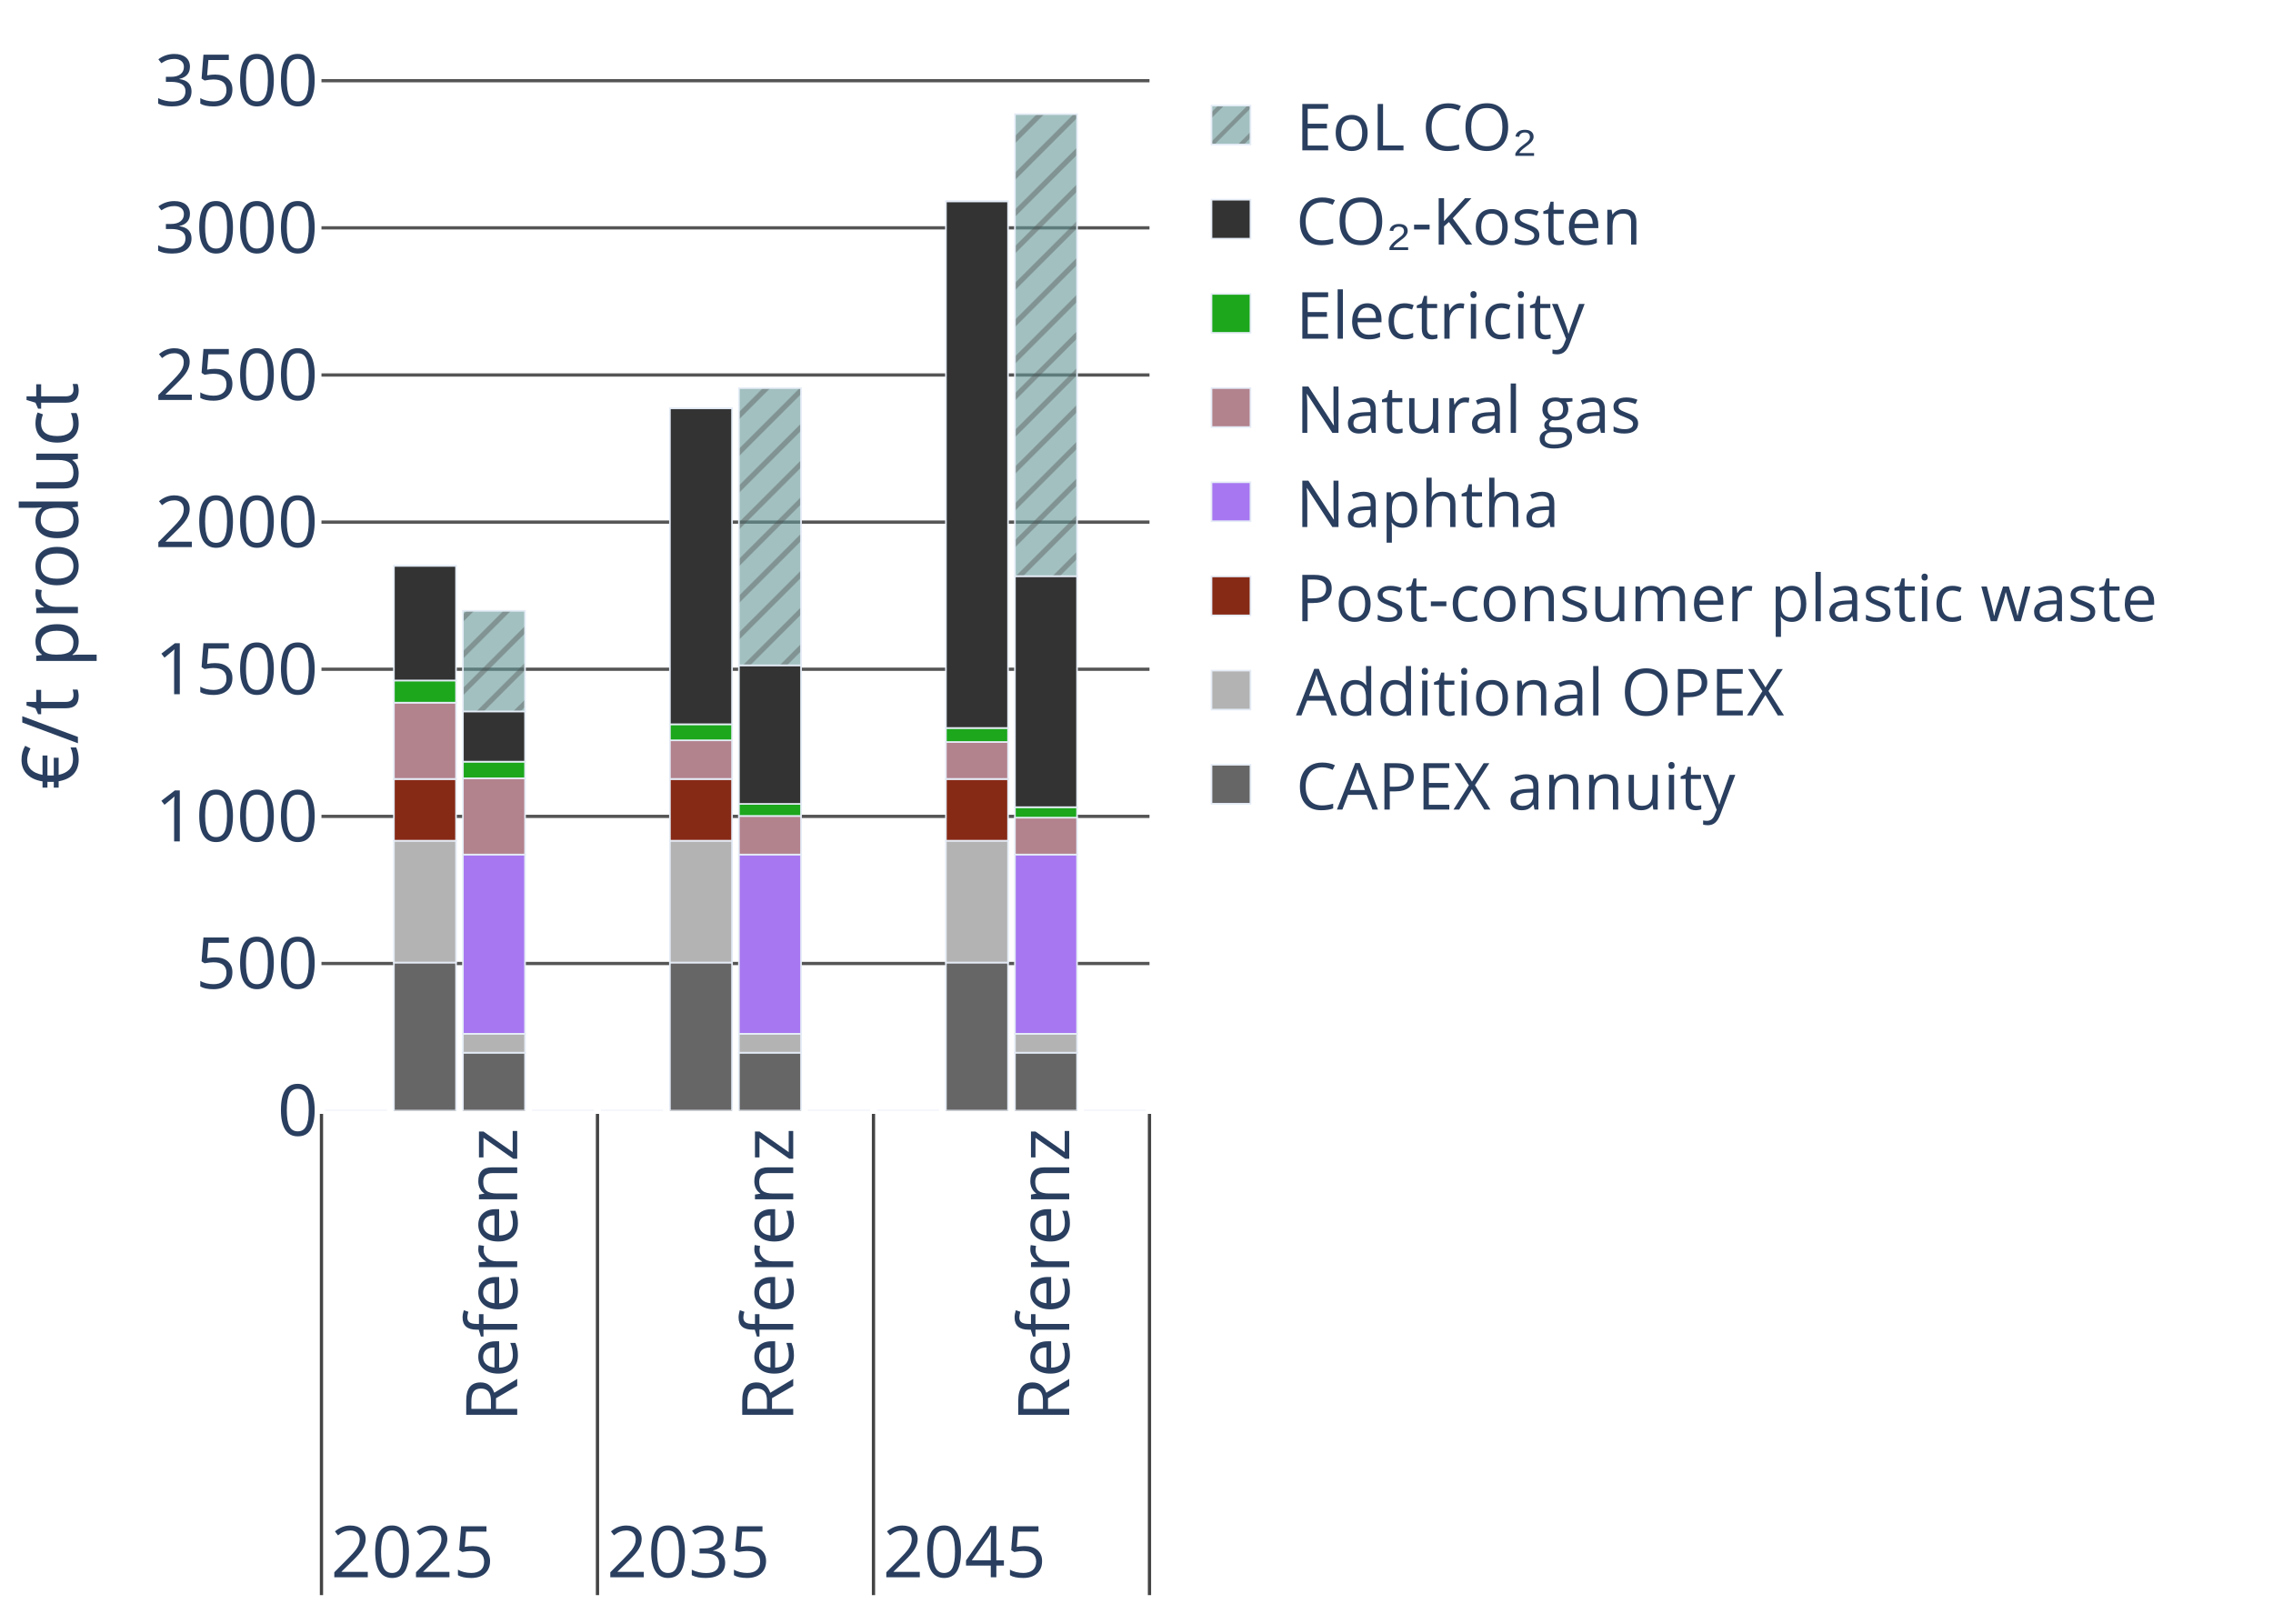
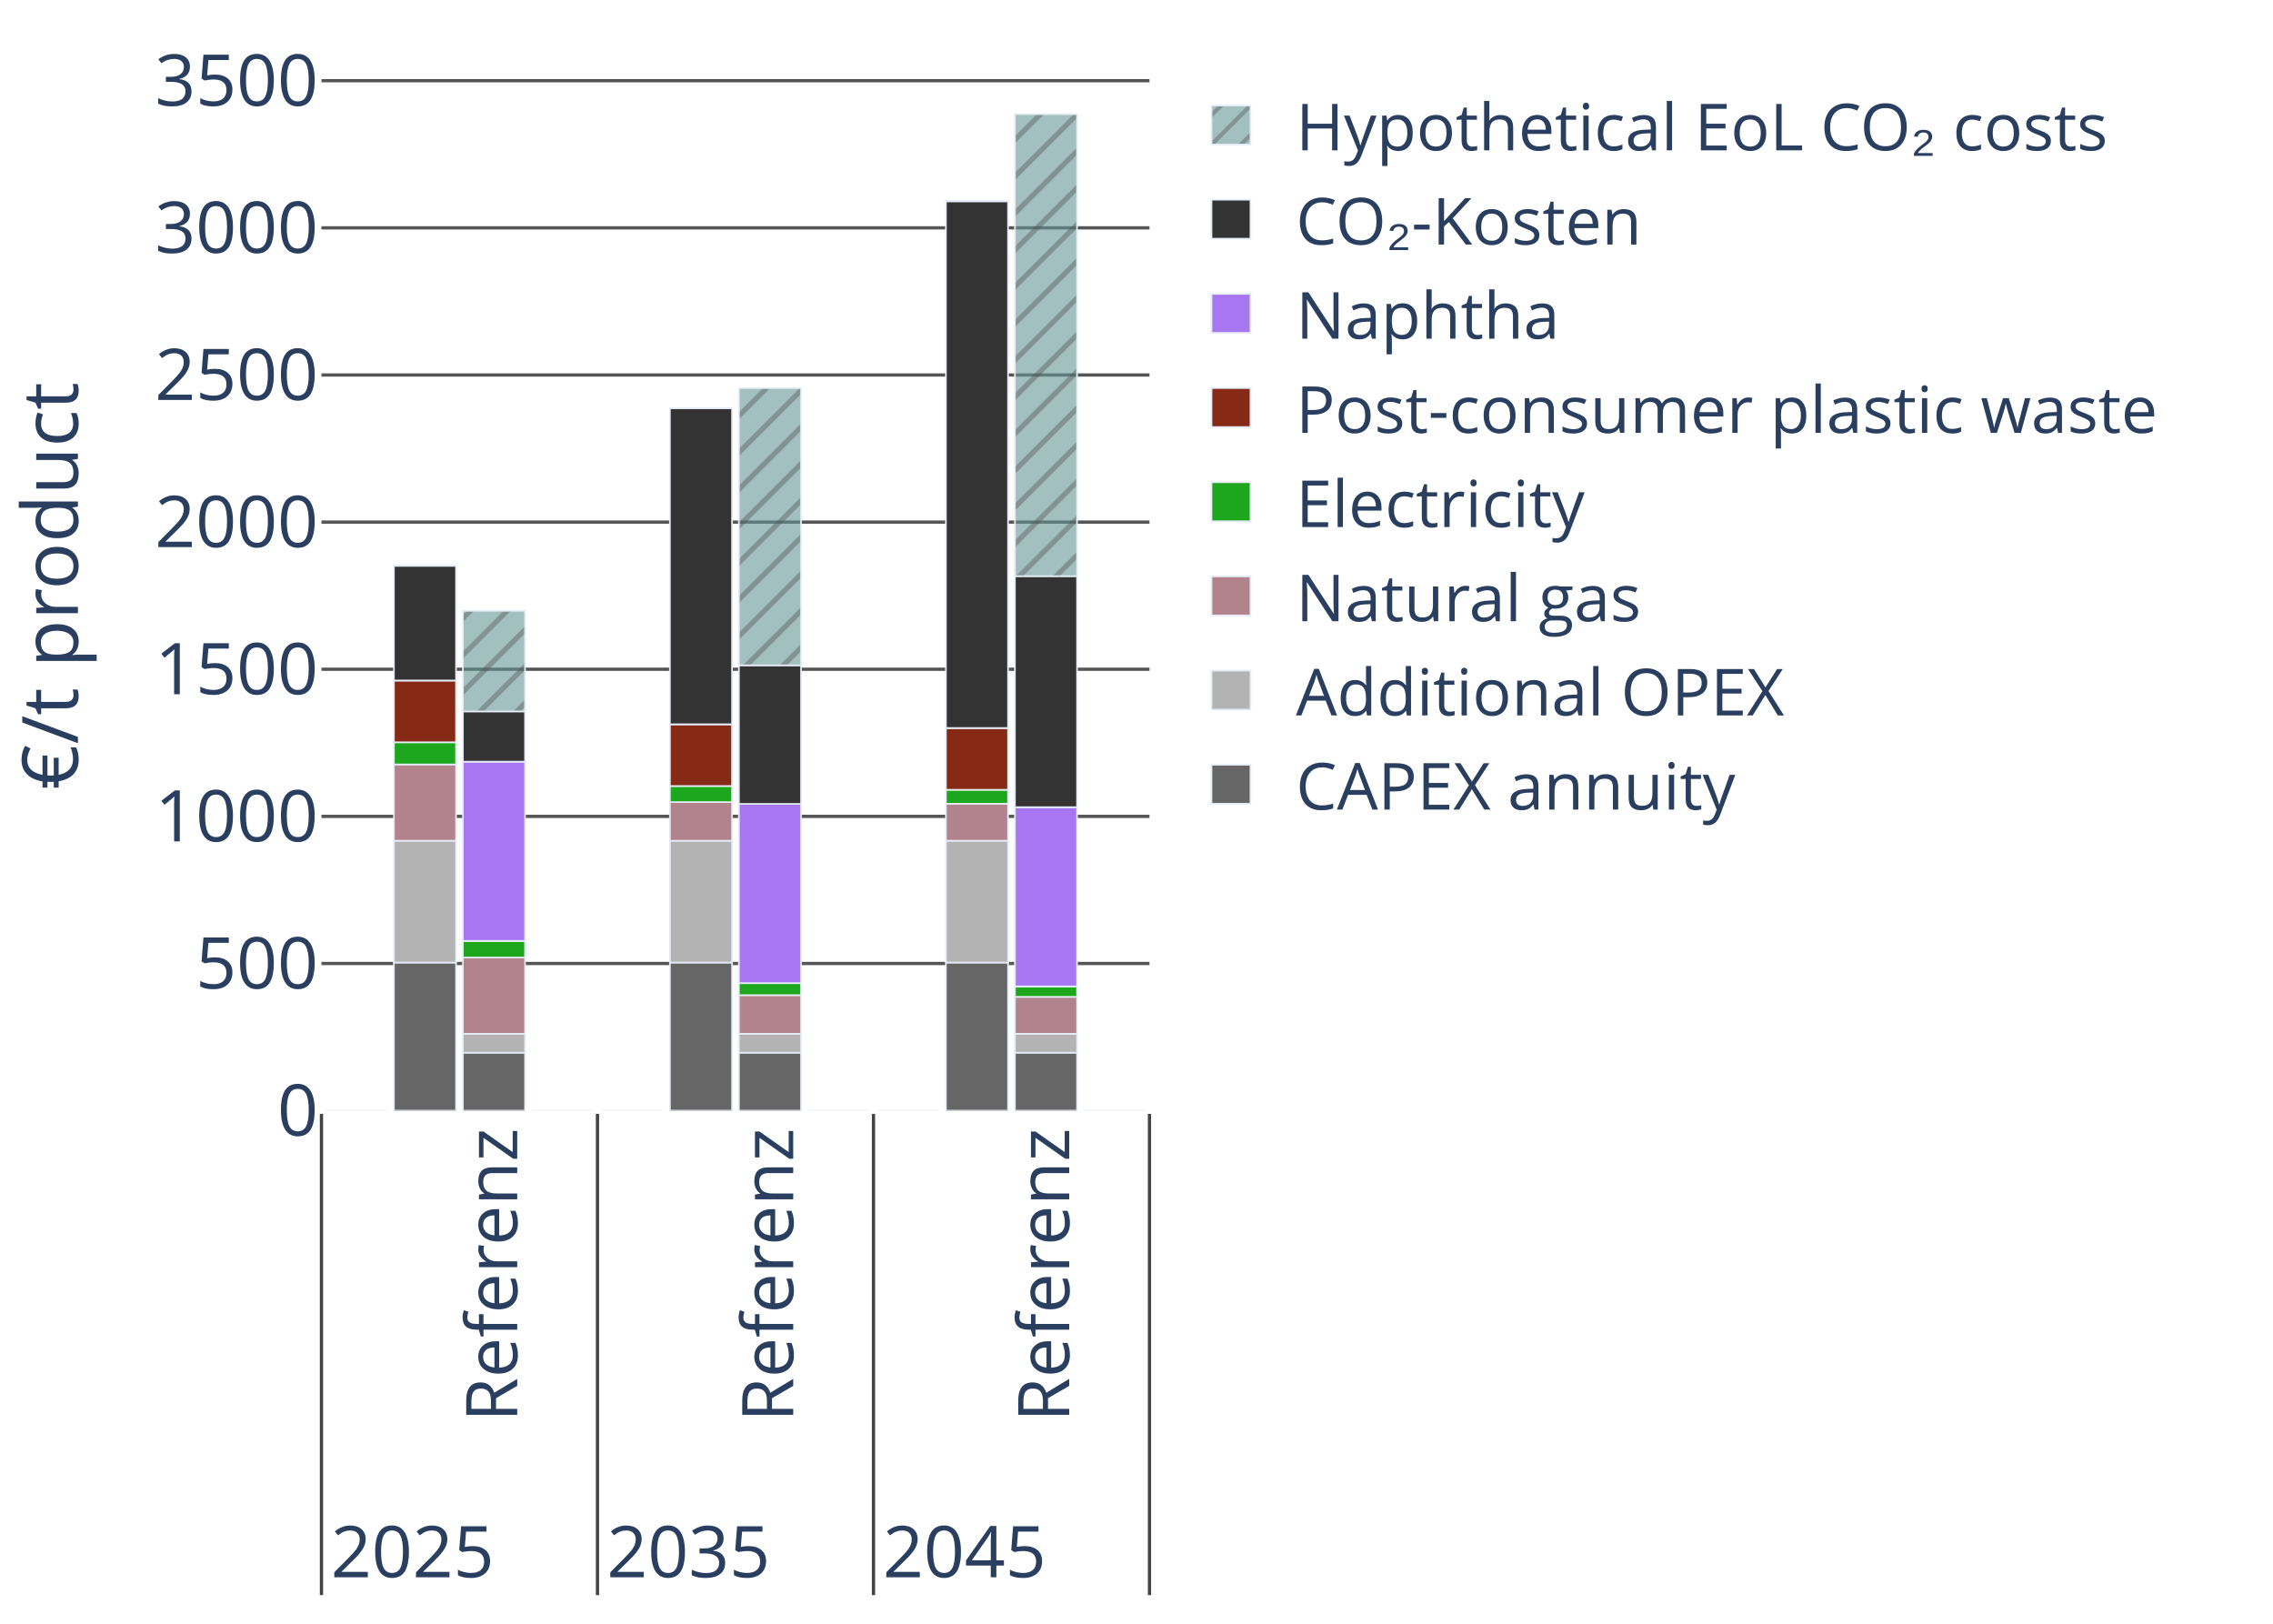
<svg xmlns="http://www.w3.org/2000/svg" class="main-svg" width="700" height="500" style="" viewBox="0 0 700 500">
  <rect x="0" y="0" width="700" height="500" style="fill: rgb(255, 255, 255); fill-opacity: 1;" />
-   <defs id="defs-3d46bc">
+   <defs id="defs-99a258">
    <g class="clips">
-       <clipPath id="clip3d46bcxyplot" class="plotclip">
+       <clipPath id="clip99a258xyplot" class="plotclip">
        <rect width="255" height="323" />
      </clipPath>
-       <clipPath class="axesclip" id="clip3d46bcx">
+       <clipPath class="axesclip" id="clip99a258x">
        <rect x="99" y="0" width="255" height="500" />
      </clipPath>
-       <clipPath class="axesclip" id="clip3d46bcy">
+       <clipPath class="axesclip" id="clip99a258y">
        <rect x="0" y="19" width="700" height="323" />
      </clipPath>
-       <clipPath class="axesclip" id="clip3d46bcxy">
+       <clipPath class="axesclip" id="clip99a258xy">
        <rect x="99" y="19" width="255" height="323" />
      </clipPath>
    </g>
    <g class="gradients" />
    <g class="patterns">
-       <pattern id="p3d46bc-legend-98a883" width="11.314px" height="11.314px" patternUnits="userSpaceOnUse" patternTransform="scale(0.8)">
+       <pattern id="p99a258-legend-5eda74" width="11.314px" height="11.314px" patternUnits="userSpaceOnUse" patternTransform="scale(0.8)">
        <rect width="11.314px" height="11.314px" fill="rgb(100, 150, 150)" fill-opacity="0.6" />
        <path d="M-2.828,2.828l5.657,-5.657M0,11.314L11.314,0M8.485,14.142l5.657,-5.657" opacity="0.4" stroke="rgb(80, 80, 80)" stroke-width="1.6px" />
      </pattern>
-       <pattern id="p3d46bc-98a883" width="11.314px" height="11.314px" patternUnits="userSpaceOnUse" patternTransform="">
+       <pattern id="p99a258-5eda74" width="11.314px" height="11.314px" patternUnits="userSpaceOnUse" patternTransform="">
        <rect width="11.314px" height="11.314px" fill="rgb(100, 150, 150)" fill-opacity="0.6" />
        <path d="M-2.828,2.828l5.657,-5.657M0,11.314L11.314,0M8.485,14.142l5.657,-5.657" opacity="0.4" stroke="rgb(80, 80, 80)" stroke-width="1.6px" />
      </pattern>
-       <pattern id="p3d46bc-a311e8" width="11.314px" height="11.314px" patternUnits="userSpaceOnUse" patternTransform="">
+       <pattern id="p99a258-e85434" width="11.314px" height="11.314px" patternUnits="userSpaceOnUse" patternTransform="">
        <rect width="11.314px" height="11.314px" fill="rgb(100, 150, 150)" fill-opacity="0.6" />
        <path d="M-2.828,2.828l5.657,-5.657M0,11.314L11.314,0M8.485,14.142l5.657,-5.657" opacity="0.4" stroke="rgb(80, 80, 80)" stroke-width="1.6px" />
      </pattern>
    </g>
  </defs>
  <g class="bglayer" />
  <g class="layer-below">
    <g class="imagelayer" />
    <g class="shapelayer" />
  </g>
  <g class="cartesianlayer">
    <g class="subplot xy">
      <g class="layer-subplot">
        <g class="shapelayer" />
        <g class="imagelayer" />
      </g>
      <g class="minor-gridlayer">
        <g class="x" />
        <g class="y" />
      </g>
      <g class="gridlayer">
        <g class="x" />
        <g class="y">
          <path class="ygrid crisp" transform="translate(0,296.69)" d="M99,0h255" style="stroke: rgb(85, 85, 85); stroke-opacity: 1; stroke-width: 1px;" />
          <path class="ygrid crisp" transform="translate(0,251.39)" d="M99,0h255" style="stroke: rgb(85, 85, 85); stroke-opacity: 1; stroke-width: 1px;" />
          <path class="ygrid crisp" transform="translate(0,206.08)" d="M99,0h255" style="stroke: rgb(85, 85, 85); stroke-opacity: 1; stroke-width: 1px;" />
          <path class="ygrid crisp" transform="translate(0,160.77)" d="M99,0h255" style="stroke: rgb(85, 85, 85); stroke-opacity: 1; stroke-width: 1px;" />
          <path class="ygrid crisp" transform="translate(0,115.47)" d="M99,0h255" style="stroke: rgb(85, 85, 85); stroke-opacity: 1; stroke-width: 1px;" />
          <path class="ygrid crisp" transform="translate(0,70.16)" d="M99,0h255" style="stroke: rgb(85, 85, 85); stroke-opacity: 1; stroke-width: 1px;" />
          <path class="ygrid crisp" transform="translate(0,24.85)" d="M99,0h255" style="stroke: rgb(85, 85, 85); stroke-opacity: 1; stroke-width: 1px;" />
        </g>
      </g>
      <g class="zerolinelayer">
        <path class="yzl zl crisp" transform="translate(0,342)" d="M99,0h255" style="stroke: rgb(255, 255, 255); stroke-opacity: 1; stroke-width: 2px;" />
      </g>
      <g class="layer-between">
        <g class="shapelayer" />
        <g class="imagelayer" />
      </g>
      <path class="xlines-below" />
      <path class="ylines-below" />
      <g class="overlines-below" />
      <g class="xaxislayer-below" />
      <g class="yaxislayer-below" />
      <g class="overaxes-below" />
      <g class="overplot">
-         <g class="xy" transform="translate(99,19)" clip-path="url(#clip3d46bcxyplot)">
+         <g class="xy" transform="translate(99,19)" clip-path="url(#clip99a258xyplot)">
          <g class="barlayer mlayer">
            <g class="trace bars" style="opacity: 1;">
              <g class="points">
                <g class="point">
                  <path d="M1.06,323V323H20.19V323Z" style="vector-effect: none; opacity: 1; stroke-width: 0.5px; fill: rgb(99, 110, 250); fill-opacity: 1; stroke: rgb(229, 236, 246); stroke-opacity: 1;" />
                </g>
                <g class="point">
                  <path d="M86.06,323V323H105.19V323Z" style="vector-effect: none; opacity: 1; stroke-width: 0.5px; fill: rgb(99, 110, 250); fill-opacity: 1; stroke: rgb(229, 236, 246); stroke-opacity: 1;" />
                </g>
                <g class="point">
                  <path d="M171.06,323V323H190.19V323Z" style="vector-effect: none; opacity: 1; stroke-width: 0.5px; fill: rgb(99, 110, 250); fill-opacity: 1; stroke: rgb(229, 236, 246); stroke-opacity: 1;" />
                </g>
              </g>
            </g>
            <g class="trace bars" style="opacity: 1;">
              <g class="points">
                <g class="point">
                  <path d="M22.31,323V277.4H41.44V323Z" style="vector-effect: none; opacity: 1; stroke-width: 0.5px; fill: rgb(102, 102, 102); fill-opacity: 1; stroke: rgb(229, 236, 246); stroke-opacity: 1;" />
                </g>
                <g class="point">
                  <path d="M107.31,323V277.4H126.44V323Z" style="vector-effect: none; opacity: 1; stroke-width: 0.5px; fill: rgb(102, 102, 102); fill-opacity: 1; stroke: rgb(229, 236, 246); stroke-opacity: 1;" />
                </g>
                <g class="point">
                  <path d="M192.31,323V277.4H211.44V323Z" style="vector-effect: none; opacity: 1; stroke-width: 0.5px; fill: rgb(102, 102, 102); fill-opacity: 1; stroke: rgb(229, 236, 246); stroke-opacity: 1;" />
                </g>
              </g>
            </g>
            <g class="trace bars" style="opacity: 1;">
              <g class="points">
                <g class="point">
                  <path d="M22.31,277.4V239.88H41.44V277.4Z" style="vector-effect: none; opacity: 1; stroke-width: 0.5px; fill: rgb(179, 179, 179); fill-opacity: 1; stroke: rgb(229, 236, 246); stroke-opacity: 1;" />
                </g>
                <g class="point">
                  <path d="M107.31,277.4V239.88H126.44V277.4Z" style="vector-effect: none; opacity: 1; stroke-width: 0.5px; fill: rgb(179, 179, 179); fill-opacity: 1; stroke: rgb(229, 236, 246); stroke-opacity: 1;" />
                </g>
                <g class="point">
                  <path d="M192.31,277.4V239.88H211.44V277.4Z" style="vector-effect: none; opacity: 1; stroke-width: 0.5px; fill: rgb(179, 179, 179); fill-opacity: 1; stroke: rgb(229, 236, 246); stroke-opacity: 1;" />
                </g>
              </g>
            </g>
            <g class="trace bars" style="opacity: 1;">
              <g class="points">
                <g class="point">
-                   <path d="M22.31,239.88V220.85H41.44V239.88Z" style="vector-effect: none; opacity: 1; stroke-width: 0.5px; fill: rgb(134, 42, 22); fill-opacity: 1; stroke: rgb(229, 236, 246); stroke-opacity: 1;" />
-                 </g>
-                 <g class="point">
-                   <path d="M107.31,239.88V220.85H126.44V239.88Z" style="vector-effect: none; opacity: 1; stroke-width: 0.5px; fill: rgb(134, 42, 22); fill-opacity: 1; stroke: rgb(229, 236, 246); stroke-opacity: 1;" />
-                 </g>
-                 <g class="point">
-                   <path d="M192.31,239.88V220.85H211.44V239.88Z" style="vector-effect: none; opacity: 1; stroke-width: 0.5px; fill: rgb(134, 42, 22); fill-opacity: 1; stroke: rgb(229, 236, 246); stroke-opacity: 1;" />
-                 </g>
-               </g>
-             </g>
-             <g class="trace bars" style="opacity: 1;">
-               <g class="points">
-                 <g class="point">
-                   <path d="M22.31,220.85V220.85H41.44V220.85Z" style="vector-effect: none; opacity: 1; stroke-width: 0.5px; fill: rgb(167, 119, 241); fill-opacity: 1; stroke: rgb(229, 236, 246); stroke-opacity: 1;" />
-                 </g>
-                 <g class="point">
-                   <path d="M107.31,220.85V220.85H126.44V220.85Z" style="vector-effect: none; opacity: 1; stroke-width: 0.5px; fill: rgb(167, 119, 241); fill-opacity: 1; stroke: rgb(229, 236, 246); stroke-opacity: 1;" />
-                 </g>
-                 <g class="point">
-                   <path d="M192.31,220.85V220.85H211.44V220.85Z" style="vector-effect: none; opacity: 1; stroke-width: 0.5px; fill: rgb(167, 119, 241); fill-opacity: 1; stroke: rgb(229, 236, 246); stroke-opacity: 1;" />
-                 </g>
-               </g>
-             </g>
-             <g class="trace bars" style="opacity: 1;">
-               <g class="points">
-                 <g class="point">
-                   <path d="M22.31,220.85V197.37H41.44V220.85Z" style="vector-effect: none; opacity: 1; stroke-width: 0.5px; fill: rgb(178, 130, 141); fill-opacity: 1; stroke: rgb(229, 236, 246); stroke-opacity: 1;" />
-                 </g>
-                 <g class="point">
-                   <path d="M107.31,220.85V208.96H126.44V220.85Z" style="vector-effect: none; opacity: 1; stroke-width: 0.5px; fill: rgb(178, 130, 141); fill-opacity: 1; stroke: rgb(229, 236, 246); stroke-opacity: 1;" />
-                 </g>
-                 <g class="point">
-                   <path d="M192.31,220.85V209.48H211.44V220.85Z" style="vector-effect: none; opacity: 1; stroke-width: 0.5px; fill: rgb(178, 130, 141); fill-opacity: 1; stroke: rgb(229, 236, 246); stroke-opacity: 1;" />
-                 </g>
-               </g>
-             </g>
-             <g class="trace bars" style="opacity: 1;">
-               <g class="points">
-                 <g class="point">
-                   <path d="M22.31,197.37V190.54H41.44V197.37Z" style="vector-effect: none; opacity: 1; stroke-width: 0.5px; fill: rgb(28, 167, 28); fill-opacity: 1; stroke: rgb(229, 236, 246); stroke-opacity: 1;" />
-                 </g>
-                 <g class="point">
-                   <path d="M107.31,208.96V204.02H126.44V208.96Z" style="vector-effect: none; opacity: 1; stroke-width: 0.5px; fill: rgb(28, 167, 28); fill-opacity: 1; stroke: rgb(229, 236, 246); stroke-opacity: 1;" />
-                 </g>
-                 <g class="point">
-                   <path d="M192.31,209.48V205.17H211.44V209.48Z" style="vector-effect: none; opacity: 1; stroke-width: 0.5px; fill: rgb(28, 167, 28); fill-opacity: 1; stroke: rgb(229, 236, 246); stroke-opacity: 1;" />
+                   <path d="M22.31,239.88V216.39H41.44V239.88Z" style="vector-effect: none; opacity: 1; stroke-width: 0.5px; fill: rgb(178, 130, 141); fill-opacity: 1; stroke: rgb(229, 236, 246); stroke-opacity: 1;" />
+                 </g>
+                 <g class="point">
+                   <path d="M107.31,239.88V227.99H126.44V239.88Z" style="vector-effect: none; opacity: 1; stroke-width: 0.5px; fill: rgb(178, 130, 141); fill-opacity: 1; stroke: rgb(229, 236, 246); stroke-opacity: 1;" />
+                 </g>
+                 <g class="point">
+                   <path d="M192.31,239.88V228.5H211.44V239.88Z" style="vector-effect: none; opacity: 1; stroke-width: 0.5px; fill: rgb(178, 130, 141); fill-opacity: 1; stroke: rgb(229, 236, 246); stroke-opacity: 1;" />
+                 </g>
+               </g>
+             </g>
+             <g class="trace bars" style="opacity: 1;">
+               <g class="points">
+                 <g class="point">
+                   <path d="M22.31,216.39V209.57H41.44V216.39Z" style="vector-effect: none; opacity: 1; stroke-width: 0.5px; fill: rgb(28, 167, 28); fill-opacity: 1; stroke: rgb(229, 236, 246); stroke-opacity: 1;" />
+                 </g>
+                 <g class="point">
+                   <path d="M107.31,227.99V223.04H126.44V227.99Z" style="vector-effect: none; opacity: 1; stroke-width: 0.5px; fill: rgb(28, 167, 28); fill-opacity: 1; stroke: rgb(229, 236, 246); stroke-opacity: 1;" />
+                 </g>
+                 <g class="point">
+                   <path d="M192.31,228.5V224.2H211.44V228.5Z" style="vector-effect: none; opacity: 1; stroke-width: 0.5px; fill: rgb(28, 167, 28); fill-opacity: 1; stroke: rgb(229, 236, 246); stroke-opacity: 1;" />
+                 </g>
+               </g>
+             </g>
+             <g class="trace bars" style="opacity: 1;">
+               <g class="points">
+                 <g class="point">
+                   <path d="M22.31,209.57V190.54H41.44V209.57Z" style="vector-effect: none; opacity: 1; stroke-width: 0.5px; fill: rgb(134, 42, 22); fill-opacity: 1; stroke: rgb(229, 236, 246); stroke-opacity: 1;" />
+                 </g>
+                 <g class="point">
+                   <path d="M107.31,223.04V204.02H126.44V223.04Z" style="vector-effect: none; opacity: 1; stroke-width: 0.5px; fill: rgb(134, 42, 22); fill-opacity: 1; stroke: rgb(229, 236, 246); stroke-opacity: 1;" />
+                 </g>
+                 <g class="point">
+                   <path d="M192.31,224.2V205.17H211.44V224.2Z" style="vector-effect: none; opacity: 1; stroke-width: 0.5px; fill: rgb(134, 42, 22); fill-opacity: 1; stroke: rgb(229, 236, 246); stroke-opacity: 1;" />
+                 </g>
+               </g>
+             </g>
+             <g class="trace bars" style="opacity: 1;">
+               <g class="points">
+                 <g class="point">
+                   <path d="M22.31,190.54V190.54H41.44V190.54Z" style="vector-effect: none; opacity: 1; stroke-width: 0.5px; fill: rgb(167, 119, 241); fill-opacity: 1; stroke: rgb(229, 236, 246); stroke-opacity: 1;" />
+                 </g>
+                 <g class="point">
+                   <path d="M107.31,204.02V204.02H126.44V204.02Z" style="vector-effect: none; opacity: 1; stroke-width: 0.5px; fill: rgb(167, 119, 241); fill-opacity: 1; stroke: rgb(229, 236, 246); stroke-opacity: 1;" />
+                 </g>
+                 <g class="point">
+                   <path d="M192.31,205.17V205.17H211.44V205.17Z" style="vector-effect: none; opacity: 1; stroke-width: 0.5px; fill: rgb(167, 119, 241); fill-opacity: 1; stroke: rgb(229, 236, 246); stroke-opacity: 1;" />
                </g>
              </g>
            </g>
            <g class="trace bars" style="opacity: 1;">
              <g class="points">
                <g class="point">
                  <path d="M22.31,190.54V155.23H41.44V190.54Z" style="vector-effect: none; opacity: 1; stroke-width: 0.5px; fill: rgb(51, 51, 51); fill-opacity: 1; stroke: rgb(229, 236, 246); stroke-opacity: 1;" />
                </g>
                <g class="point">
                  <path d="M107.31,204.02V106.7H126.44V204.02Z" style="vector-effect: none; opacity: 1; stroke-width: 0.5px; fill: rgb(51, 51, 51); fill-opacity: 1; stroke: rgb(229, 236, 246); stroke-opacity: 1;" />
                </g>
                <g class="point">
                  <path d="M192.31,205.17V42.98H211.44V205.17Z" style="vector-effect: none; opacity: 1; stroke-width: 0.5px; fill: rgb(51, 51, 51); fill-opacity: 1; stroke: rgb(229, 236, 246); stroke-opacity: 1;" />
                </g>
              </g>
            </g>
            <g class="trace bars" style="opacity: 1;">
              <g class="points">
                <g class="point">
-                   <path d="M22.31,155.23V155.23H41.44V155.23Z" class="pattern_filled" style="vector-effect: none; opacity: 1; stroke-width: 0.5px; fill: url('#p3d46bc-98a883'); stroke: rgb(229, 236, 246); stroke-opacity: 1;" />
-                 </g>
-                 <g class="point">
-                   <path d="M107.31,106.7V106.7H126.44V106.7Z" class="pattern_filled" style="vector-effect: none; opacity: 1; stroke-width: 0.5px; fill: url('#p3d46bc-98a883'); stroke: rgb(229, 236, 246); stroke-opacity: 1;" />
-                 </g>
-                 <g class="point">
-                   <path d="M192.31,42.98V42.98H211.44V42.98Z" class="pattern_filled" style="vector-effect: none; opacity: 1; stroke-width: 0.5px; fill: url('#p3d46bc-98a883'); stroke: rgb(229, 236, 246); stroke-opacity: 1;" />
+                   <path d="M22.31,155.23V155.23H41.44V155.23Z" class="pattern_filled" style="vector-effect: none; opacity: 1; stroke-width: 0.5px; fill: url('#p99a258-5eda74'); stroke: rgb(229, 236, 246); stroke-opacity: 1;" />
+                 </g>
+                 <g class="point">
+                   <path d="M107.31,106.7V106.7H126.44V106.7Z" class="pattern_filled" style="vector-effect: none; opacity: 1; stroke-width: 0.5px; fill: url('#p99a258-5eda74'); stroke: rgb(229, 236, 246); stroke-opacity: 1;" />
+                 </g>
+                 <g class="point">
+                   <path d="M192.31,42.98V42.98H211.44V42.98Z" class="pattern_filled" style="vector-effect: none; opacity: 1; stroke-width: 0.5px; fill: url('#p99a258-5eda74'); stroke: rgb(229, 236, 246); stroke-opacity: 1;" />
                </g>
              </g>
            </g>
            <g class="trace bars" style="opacity: 1;">
              <g class="points">
                <g class="point">
                  <path d="M43.56,323V305.15H62.69V323Z" style="vector-effect: none; opacity: 1; stroke-width: 0.5px; fill: rgb(102, 102, 102); fill-opacity: 1; stroke: rgb(229, 236, 246); stroke-opacity: 1;" />
                </g>
                <g class="point">
                  <path d="M128.56,323V305.15H147.69V323Z" style="vector-effect: none; opacity: 1; stroke-width: 0.5px; fill: rgb(102, 102, 102); fill-opacity: 1; stroke: rgb(229, 236, 246); stroke-opacity: 1;" />
                </g>
                <g class="point">
                  <path d="M213.56,323V305.15H232.69V323Z" style="vector-effect: none; opacity: 1; stroke-width: 0.5px; fill: rgb(102, 102, 102); fill-opacity: 1; stroke: rgb(229, 236, 246); stroke-opacity: 1;" />
                </g>
              </g>
            </g>
            <g class="trace bars" style="opacity: 1;">
              <g class="points">
                <g class="point">
                  <path d="M43.56,305.15V299.33H62.69V305.15Z" style="vector-effect: none; opacity: 1; stroke-width: 0.5px; fill: rgb(179, 179, 179); fill-opacity: 1; stroke: rgb(229, 236, 246); stroke-opacity: 1;" />
                </g>
                <g class="point">
                  <path d="M128.56,305.15V299.33H147.69V305.15Z" style="vector-effect: none; opacity: 1; stroke-width: 0.5px; fill: rgb(179, 179, 179); fill-opacity: 1; stroke: rgb(229, 236, 246); stroke-opacity: 1;" />
                </g>
                <g class="point">
                  <path d="M213.56,305.15V299.33H232.69V305.15Z" style="vector-effect: none; opacity: 1; stroke-width: 0.5px; fill: rgb(179, 179, 179); fill-opacity: 1; stroke: rgb(229, 236, 246); stroke-opacity: 1;" />
                </g>
              </g>
            </g>
            <g class="trace bars" style="opacity: 1;">
              <g class="points">
                <g class="point">
-                   <path d="M43.56,299.33V299.33H62.69V299.33Z" style="vector-effect: none; opacity: 1; stroke-width: 0.5px; fill: rgb(134, 42, 22); fill-opacity: 1; stroke: rgb(229, 236, 246); stroke-opacity: 1;" />
-                 </g>
-                 <g class="point">
-                   <path d="M128.56,299.33V299.33H147.69V299.33Z" style="vector-effect: none; opacity: 1; stroke-width: 0.5px; fill: rgb(134, 42, 22); fill-opacity: 1; stroke: rgb(229, 236, 246); stroke-opacity: 1;" />
-                 </g>
-                 <g class="point">
-                   <path d="M213.56,299.33V299.33H232.69V299.33Z" style="vector-effect: none; opacity: 1; stroke-width: 0.5px; fill: rgb(134, 42, 22); fill-opacity: 1; stroke: rgb(229, 236, 246); stroke-opacity: 1;" />
-                 </g>
-               </g>
-             </g>
-             <g class="trace bars" style="opacity: 1;">
-               <g class="points">
-                 <g class="point">
-                   <path d="M43.56,299.33V244.14H62.69V299.33Z" style="vector-effect: none; opacity: 1; stroke-width: 0.5px; fill: rgb(167, 119, 241); fill-opacity: 1; stroke: rgb(229, 236, 246); stroke-opacity: 1;" />
-                 </g>
-                 <g class="point">
-                   <path d="M128.56,299.33V244.14H147.69V299.33Z" style="vector-effect: none; opacity: 1; stroke-width: 0.5px; fill: rgb(167, 119, 241); fill-opacity: 1; stroke: rgb(229, 236, 246); stroke-opacity: 1;" />
-                 </g>
-                 <g class="point">
-                   <path d="M213.56,299.33V244.14H232.69V299.33Z" style="vector-effect: none; opacity: 1; stroke-width: 0.5px; fill: rgb(167, 119, 241); fill-opacity: 1; stroke: rgb(229, 236, 246); stroke-opacity: 1;" />
-                 </g>
-               </g>
-             </g>
-             <g class="trace bars" style="opacity: 1;">
-               <g class="points">
-                 <g class="point">
-                   <path d="M43.56,244.14V220.66H62.69V244.14Z" style="vector-effect: none; opacity: 1; stroke-width: 0.5px; fill: rgb(178, 130, 141); fill-opacity: 1; stroke: rgb(229, 236, 246); stroke-opacity: 1;" />
-                 </g>
-                 <g class="point">
-                   <path d="M128.56,244.14V232.25H147.69V244.14Z" style="vector-effect: none; opacity: 1; stroke-width: 0.5px; fill: rgb(178, 130, 141); fill-opacity: 1; stroke: rgb(229, 236, 246); stroke-opacity: 1;" />
-                 </g>
-                 <g class="point">
-                   <path d="M213.56,244.14V232.77H232.69V244.14Z" style="vector-effect: none; opacity: 1; stroke-width: 0.5px; fill: rgb(178, 130, 141); fill-opacity: 1; stroke: rgb(229, 236, 246); stroke-opacity: 1;" />
-                 </g>
-               </g>
-             </g>
-             <g class="trace bars" style="opacity: 1;">
-               <g class="points">
-                 <g class="point">
-                   <path d="M43.56,220.66V215.54H62.69V220.66Z" style="vector-effect: none; opacity: 1; stroke-width: 0.5px; fill: rgb(28, 167, 28); fill-opacity: 1; stroke: rgb(229, 236, 246); stroke-opacity: 1;" />
-                 </g>
-                 <g class="point">
-                   <path d="M128.56,232.25V228.55H147.69V232.25Z" style="vector-effect: none; opacity: 1; stroke-width: 0.5px; fill: rgb(28, 167, 28); fill-opacity: 1; stroke: rgb(229, 236, 246); stroke-opacity: 1;" />
-                 </g>
-                 <g class="point">
-                   <path d="M213.56,232.77V229.55H232.69V232.77Z" style="vector-effect: none; opacity: 1; stroke-width: 0.5px; fill: rgb(28, 167, 28); fill-opacity: 1; stroke: rgb(229, 236, 246); stroke-opacity: 1;" />
+                   <path d="M43.56,299.33V275.85H62.69V299.33Z" style="vector-effect: none; opacity: 1; stroke-width: 0.5px; fill: rgb(178, 130, 141); fill-opacity: 1; stroke: rgb(229, 236, 246); stroke-opacity: 1;" />
+                 </g>
+                 <g class="point">
+                   <path d="M128.56,299.33V287.44H147.69V299.33Z" style="vector-effect: none; opacity: 1; stroke-width: 0.5px; fill: rgb(178, 130, 141); fill-opacity: 1; stroke: rgb(229, 236, 246); stroke-opacity: 1;" />
+                 </g>
+                 <g class="point">
+                   <path d="M213.56,299.33V287.96H232.69V299.33Z" style="vector-effect: none; opacity: 1; stroke-width: 0.5px; fill: rgb(178, 130, 141); fill-opacity: 1; stroke: rgb(229, 236, 246); stroke-opacity: 1;" />
+                 </g>
+               </g>
+             </g>
+             <g class="trace bars" style="opacity: 1;">
+               <g class="points">
+                 <g class="point">
+                   <path d="M43.56,275.85V270.73H62.69V275.85Z" style="vector-effect: none; opacity: 1; stroke-width: 0.5px; fill: rgb(28, 167, 28); fill-opacity: 1; stroke: rgb(229, 236, 246); stroke-opacity: 1;" />
+                 </g>
+                 <g class="point">
+                   <path d="M128.56,287.44V283.73H147.69V287.44Z" style="vector-effect: none; opacity: 1; stroke-width: 0.5px; fill: rgb(28, 167, 28); fill-opacity: 1; stroke: rgb(229, 236, 246); stroke-opacity: 1;" />
+                 </g>
+                 <g class="point">
+                   <path d="M213.56,287.96V284.73H232.69V287.96Z" style="vector-effect: none; opacity: 1; stroke-width: 0.5px; fill: rgb(28, 167, 28); fill-opacity: 1; stroke: rgb(229, 236, 246); stroke-opacity: 1;" />
+                 </g>
+               </g>
+             </g>
+             <g class="trace bars" style="opacity: 1;">
+               <g class="points">
+                 <g class="point">
+                   <path d="M43.56,270.73V270.73H62.69V270.73Z" style="vector-effect: none; opacity: 1; stroke-width: 0.5px; fill: rgb(134, 42, 22); fill-opacity: 1; stroke: rgb(229, 236, 246); stroke-opacity: 1;" />
+                 </g>
+                 <g class="point">
+                   <path d="M128.56,283.73V283.73H147.69V283.73Z" style="vector-effect: none; opacity: 1; stroke-width: 0.5px; fill: rgb(134, 42, 22); fill-opacity: 1; stroke: rgb(229, 236, 246); stroke-opacity: 1;" />
+                 </g>
+                 <g class="point">
+                   <path d="M213.56,284.73V284.73H232.69V284.73Z" style="vector-effect: none; opacity: 1; stroke-width: 0.5px; fill: rgb(134, 42, 22); fill-opacity: 1; stroke: rgb(229, 236, 246); stroke-opacity: 1;" />
+                 </g>
+               </g>
+             </g>
+             <g class="trace bars" style="opacity: 1;">
+               <g class="points">
+                 <g class="point">
+                   <path d="M43.56,270.73V215.54H62.69V270.73Z" style="vector-effect: none; opacity: 1; stroke-width: 0.5px; fill: rgb(167, 119, 241); fill-opacity: 1; stroke: rgb(229, 236, 246); stroke-opacity: 1;" />
+                 </g>
+                 <g class="point">
+                   <path d="M128.56,283.73V228.55H147.69V283.73Z" style="vector-effect: none; opacity: 1; stroke-width: 0.5px; fill: rgb(167, 119, 241); fill-opacity: 1; stroke: rgb(229, 236, 246); stroke-opacity: 1;" />
+                 </g>
+                 <g class="point">
+                   <path d="M213.56,284.73V229.55H232.69V284.73Z" style="vector-effect: none; opacity: 1; stroke-width: 0.5px; fill: rgb(167, 119, 241); fill-opacity: 1; stroke: rgb(229, 236, 246); stroke-opacity: 1;" />
                </g>
              </g>
            </g>
            <g class="trace bars" style="opacity: 1;">
              <g class="points">
                <g class="point">
                  <path d="M43.56,215.54V200.06H62.69V215.54Z" style="vector-effect: none; opacity: 1; stroke-width: 0.5px; fill: rgb(51, 51, 51); fill-opacity: 1; stroke: rgb(229, 236, 246); stroke-opacity: 1;" />
                </g>
                <g class="point">
                  <path d="M128.56,228.55V185.87H147.69V228.55Z" style="vector-effect: none; opacity: 1; stroke-width: 0.5px; fill: rgb(51, 51, 51); fill-opacity: 1; stroke: rgb(229, 236, 246); stroke-opacity: 1;" />
                </g>
                <g class="point">
                  <path d="M213.56,229.55V158.41H232.69V229.55Z" style="vector-effect: none; opacity: 1; stroke-width: 0.5px; fill: rgb(51, 51, 51); fill-opacity: 1; stroke: rgb(229, 236, 246); stroke-opacity: 1;" />
                </g>
              </g>
            </g>
            <g class="trace bars" style="opacity: 1;">
              <g class="points">
                <g class="point">
-                   <path d="M43.56,200.06V169.09H62.69V200.06Z" class="pattern_filled" style="vector-effect: none; opacity: 1; stroke-width: 0.5px; fill: url('#p3d46bc-a311e8'); stroke: rgb(229, 236, 246); stroke-opacity: 1;" />
-                 </g>
-                 <g class="point">
-                   <path d="M128.56,185.87V100.51H147.69V185.87Z" class="pattern_filled" style="vector-effect: none; opacity: 1; stroke-width: 0.5px; fill: url('#p3d46bc-a311e8'); stroke: rgb(229, 236, 246); stroke-opacity: 1;" />
-                 </g>
-                 <g class="point">
-                   <path d="M213.56,158.41V16.15H232.69V158.41Z" class="pattern_filled" style="vector-effect: none; opacity: 1; stroke-width: 0.5px; fill: url('#p3d46bc-a311e8'); stroke: rgb(229, 236, 246); stroke-opacity: 1;" />
+                   <path d="M43.56,200.06V169.09H62.69V200.06Z" class="pattern_filled" style="vector-effect: none; opacity: 1; stroke-width: 0.5px; fill: url('#p99a258-e85434'); stroke: rgb(229, 236, 246); stroke-opacity: 1;" />
+                 </g>
+                 <g class="point">
+                   <path d="M128.56,185.87V100.51H147.69V185.87Z" class="pattern_filled" style="vector-effect: none; opacity: 1; stroke-width: 0.5px; fill: url('#p99a258-e85434'); stroke: rgb(229, 236, 246); stroke-opacity: 1;" />
+                 </g>
+                 <g class="point">
+                   <path d="M213.56,158.41V16.15H232.69V158.41Z" class="pattern_filled" style="vector-effect: none; opacity: 1; stroke-width: 0.5px; fill: url('#p99a258-e85434'); stroke: rgb(229, 236, 246); stroke-opacity: 1;" />
                </g>
              </g>
            </g>
            <g class="trace bars" style="opacity: 1;">
              <g class="points">
                <g class="point">
                  <path d="M64.81,323V323H83.94V323Z" style="vector-effect: none; opacity: 1; stroke-width: 0.5px; fill: rgb(182, 232, 128); fill-opacity: 1; stroke: rgb(229, 236, 246); stroke-opacity: 1;" />
                </g>
                <g class="point">
                  <path d="M149.81,323V323H168.94V323Z" style="vector-effect: none; opacity: 1; stroke-width: 0.5px; fill: rgb(182, 232, 128); fill-opacity: 1; stroke: rgb(229, 236, 246); stroke-opacity: 1;" />
                </g>
                <g class="point">
                  <path d="M234.81,323V323H253.94V323Z" style="vector-effect: none; opacity: 1; stroke-width: 0.5px; fill: rgb(182, 232, 128); fill-opacity: 1; stroke: rgb(229, 236, 246); stroke-opacity: 1;" />
                </g>
              </g>
            </g>
          </g>
        </g>
      </g>
      <path class="xlines-above crisp" d="M0,0" style="fill: none;" />
      <path class="ylines-above crisp" d="M0,0" style="fill: none;" />
      <g class="overlines-above" />
      <g class="xaxislayer-above">
        <path class="xdivider crisp" transform="translate(354,0)" d="M0,343v148.188" style="stroke: rgb(68, 68, 68); stroke-opacity: 1; stroke-width: 1px;" />
        <path class="xdivider crisp" transform="translate(269,0)" d="M0,343v148.188" style="stroke: rgb(68, 68, 68); stroke-opacity: 1; stroke-width: 1px;" />
        <path class="xdivider crisp" transform="translate(184,0)" d="M0,343v148.188" style="stroke: rgb(68, 68, 68); stroke-opacity: 1; stroke-width: 1px;" />
        <path class="xdivider crisp" transform="translate(99,0)" d="M0,343v148.188" style="stroke: rgb(68, 68, 68); stroke-opacity: 1; stroke-width: 1px;" />
        <g class="xtick">
          <text text-anchor="end" x="-3.85" y="358.4" transform="translate(152.13,0) rotate(-90,-3.85,347.4)" style="font-family: 'Open Sans', verdana, arial, sans-serif; font-size: 22px; fill: rgb(42, 63, 95); fill-opacity: 1; white-space: pre; opacity: 1;">Referenz</text>
        </g>
        <g class="xtick">
          <text text-anchor="end" x="-3.85" y="358.4" transform="translate(237.13,0) rotate(-90,-3.85,347.4)" style="font-family: 'Open Sans', verdana, arial, sans-serif; font-size: 22px; fill: rgb(42, 63, 95); fill-opacity: 1; white-space: pre; opacity: 1;">Referenz</text>
        </g>
        <g class="xtick">
          <text text-anchor="end" x="-3.85" y="358.4" transform="translate(322.13,0) rotate(-90,-3.85,347.4)" style="font-family: 'Open Sans', verdana, arial, sans-serif; font-size: 22px; fill: rgb(42, 63, 95); fill-opacity: 1; white-space: pre; opacity: 1;">Referenz</text>
        </g>
        <g class="xtick2">
          <text text-anchor="middle" x="-3.85" y="485.688" transform="translate(130.88,0)" style="font-family: 'Open Sans', verdana, arial, sans-serif; font-size: 22px; fill: rgb(42, 63, 95); fill-opacity: 1; white-space: pre; opacity: 1;">2025</text>
        </g>
        <g class="xtick2">
          <text text-anchor="middle" x="-3.85" y="485.688" transform="translate(215.88,0)" style="font-family: 'Open Sans', verdana, arial, sans-serif; font-size: 22px; fill: rgb(42, 63, 95); fill-opacity: 1; white-space: pre; opacity: 1;">2035</text>
        </g>
        <g class="xtick2">
          <text text-anchor="middle" x="-3.85" y="485.688" transform="translate(300.88,0)" style="font-family: 'Open Sans', verdana, arial, sans-serif; font-size: 22px; fill: rgb(42, 63, 95); fill-opacity: 1; white-space: pre; opacity: 1;">2045</text>
        </g>
      </g>
      <g class="yaxislayer-above">
        <g class="ytick">
          <text text-anchor="end" x="98" y="7.7" transform="translate(0,342)" style="font-family: 'Open Sans', verdana, arial, sans-serif; font-size: 22px; fill: rgb(42, 63, 95); fill-opacity: 1; white-space: pre; opacity: 1;">0</text>
        </g>
        <g class="ytick">
          <text text-anchor="end" x="98" y="7.7" style="font-family: 'Open Sans', verdana, arial, sans-serif; font-size: 22px; fill: rgb(42, 63, 95); fill-opacity: 1; white-space: pre; opacity: 1;" transform="translate(0,296.69)">500</text>
        </g>
        <g class="ytick">
          <text text-anchor="end" x="98" y="7.7" style="font-family: 'Open Sans', verdana, arial, sans-serif; font-size: 22px; fill: rgb(42, 63, 95); fill-opacity: 1; white-space: pre; opacity: 1;" transform="translate(0,251.39)">1000</text>
        </g>
        <g class="ytick">
          <text text-anchor="end" x="98" y="7.7" style="font-family: 'Open Sans', verdana, arial, sans-serif; font-size: 22px; fill: rgb(42, 63, 95); fill-opacity: 1; white-space: pre; opacity: 1;" transform="translate(0,206.08)">1500</text>
        </g>
        <g class="ytick">
          <text text-anchor="end" x="98" y="7.7" style="font-family: 'Open Sans', verdana, arial, sans-serif; font-size: 22px; fill: rgb(42, 63, 95); fill-opacity: 1; white-space: pre; opacity: 1;" transform="translate(0,160.77)">2000</text>
        </g>
        <g class="ytick">
          <text text-anchor="end" x="98" y="7.7" style="font-family: 'Open Sans', verdana, arial, sans-serif; font-size: 22px; fill: rgb(42, 63, 95); fill-opacity: 1; white-space: pre; opacity: 1;" transform="translate(0,115.47)">2500</text>
        </g>
        <g class="ytick">
          <text text-anchor="end" x="98" y="7.7" style="font-family: 'Open Sans', verdana, arial, sans-serif; font-size: 22px; fill: rgb(42, 63, 95); fill-opacity: 1; white-space: pre; opacity: 1;" transform="translate(0,70.16)">3000</text>
        </g>
        <g class="ytick">
          <text text-anchor="end" x="98" y="7.7" style="font-family: 'Open Sans', verdana, arial, sans-serif; font-size: 22px; fill: rgb(42, 63, 95); fill-opacity: 1; white-space: pre; opacity: 1;" transform="translate(0,24.85)">3500</text>
        </g>
      </g>
      <g class="overaxes-above" />
    </g>
  </g>
  <g class="polarlayer" />
  <g class="smithlayer" />
  <g class="ternarylayer" />
  <g class="geolayer" />
  <g class="funnelarealayer" />
  <g class="pielayer" />
  <g class="iciclelayer" />
  <g class="treemaplayer" />
  <g class="sunburstlayer" />
  <g class="glimages" />
-   <defs id="topdefs-3d46bc">
+   <defs id="topdefs-99a258">
    <g class="clips" />
-     <clipPath id="legend3d46bc">
+     <clipPath id="legend99a258">
      <rect width="331" height="242" x="0" y="0" />
    </clipPath>
  </defs>
  <g class="layer-above">
    <g class="imagelayer" />
    <g class="shapelayer" />
  </g>
  <g class="infolayer">
    <g class="legend" pointer-events="all" transform="translate(359.1,19)">
      <rect class="bg" shape-rendering="crispEdges" width="331" height="242" x="0" y="0" style="stroke: rgb(68, 68, 68); stroke-opacity: 1; fill: rgb(255, 255, 255); fill-opacity: 1; stroke-width: 0px;" />
-       <g class="scrollbox" transform="" clip-path="url(#legend3d46bc)">
+       <g class="scrollbox" transform="" clip-path="url(#legend99a258)">
        <g class="groups">
          <g class="traces" transform="translate(0,19.5)" style="opacity: 1;">
-             <text class="legendtext" text-anchor="start" x="40" y="7.8" style="font-family: 'Open Sans', verdana, arial, sans-serif; font-size: 20px; fill: rgb(42, 63, 95); fill-opacity: 1; white-space: pre;">EoL CO₂</text>
-             <g class="layers" style="opacity: 1;">
-               <g class="legendfill" />
-               <g class="legendlines" />
-               <g class="legendsymbols">
-                 <g class="legendpoints">
-                   <path class="legendundefined pattern_filled" d="M6,6H-6V-6H6Z" transform="translate(20,0)" style="stroke-width: 0.5px; fill: url('#p3d46bc-legend-98a883'); stroke: rgb(229, 236, 246); stroke-opacity: 1;" />
+             <text class="legendtext" text-anchor="start" x="40" y="7.8" style="font-family: 'Open Sans', verdana, arial, sans-serif; font-size: 20px; fill: rgb(42, 63, 95); fill-opacity: 1; white-space: pre;">Hypothetical EoL CO₂ costs</text>
+             <g class="layers" style="opacity: 1;">
+               <g class="legendfill" />
+               <g class="legendlines" />
+               <g class="legendsymbols">
+                 <g class="legendpoints">
+                   <path class="legendundefined pattern_filled" d="M6,6H-6V-6H6Z" transform="translate(20,0)" style="stroke-width: 0.5px; fill: url('#p99a258-legend-5eda74'); stroke: rgb(229, 236, 246); stroke-opacity: 1;" />
                </g>
              </g>
            </g>
            <rect class="legendtoggle" x="0" y="-14.5" width="325.531" height="29" style="fill: rgb(0, 0, 0); fill-opacity: 0;" />
          </g>
          <g class="traces" transform="translate(0,48.5)" style="opacity: 1;">
            <text class="legendtext" text-anchor="start" x="40" y="7.8" style="font-family: 'Open Sans', verdana, arial, sans-serif; font-size: 20px; fill: rgb(42, 63, 95); fill-opacity: 1; white-space: pre;">CO₂-Kosten</text>
            <g class="layers" style="opacity: 1;">
              <g class="legendfill" />
              <g class="legendlines" />
              <g class="legendsymbols">
                <g class="legendpoints">
                  <path class="legendundefined" d="M6,6H-6V-6H6Z" transform="translate(20,0)" style="stroke-width: 0.5px; fill: rgb(51, 51, 51); fill-opacity: 1; stroke: rgb(229, 236, 246); stroke-opacity: 1;" />
                </g>
              </g>
            </g>
            <rect class="legendtoggle" x="0" y="-14.5" width="325.531" height="29" style="fill: rgb(0, 0, 0); fill-opacity: 0;" />
          </g>
          <g class="traces" transform="translate(0,77.5)" style="opacity: 1;">
+             <text class="legendtext" text-anchor="start" x="40" y="7.8" style="font-family: 'Open Sans', verdana, arial, sans-serif; font-size: 20px; fill: rgb(42, 63, 95); fill-opacity: 1; white-space: pre;">Naphtha</text>
+             <g class="layers" style="opacity: 1;">
+               <g class="legendfill" />
+               <g class="legendlines" />
+               <g class="legendsymbols">
+                 <g class="legendpoints">
+                   <path class="legendundefined" d="M6,6H-6V-6H6Z" transform="translate(20,0)" style="stroke-width: 0.5px; fill: rgb(167, 119, 241); fill-opacity: 1; stroke: rgb(229, 236, 246); stroke-opacity: 1;" />
+                 </g>
+               </g>
+             </g>
+             <rect class="legendtoggle" x="0" y="-14.5" width="325.531" height="29" style="fill: rgb(0, 0, 0); fill-opacity: 0;" />
+           </g>
+           <g class="traces" transform="translate(0,106.5)" style="opacity: 1;">
+             <text class="legendtext" text-anchor="start" x="40" y="7.8" style="font-family: 'Open Sans', verdana, arial, sans-serif; font-size: 20px; fill: rgb(42, 63, 95); fill-opacity: 1; white-space: pre;">Post-consumer plastic waste</text>
+             <g class="layers" style="opacity: 1;">
+               <g class="legendfill" />
+               <g class="legendlines" />
+               <g class="legendsymbols">
+                 <g class="legendpoints">
+                   <path class="legendundefined" d="M6,6H-6V-6H6Z" transform="translate(20,0)" style="stroke-width: 0.5px; fill: rgb(134, 42, 22); fill-opacity: 1; stroke: rgb(229, 236, 246); stroke-opacity: 1;" />
+                 </g>
+               </g>
+             </g>
+             <rect class="legendtoggle" x="0" y="-14.5" width="325.531" height="29" style="fill: rgb(0, 0, 0); fill-opacity: 0;" />
+           </g>
+           <g class="traces" transform="translate(0,135.5)" style="opacity: 1;">
            <text class="legendtext" text-anchor="start" x="40" y="7.8" style="font-family: 'Open Sans', verdana, arial, sans-serif; font-size: 20px; fill: rgb(42, 63, 95); fill-opacity: 1; white-space: pre;">Electricity</text>
            <g class="layers" style="opacity: 1;">
              <g class="legendfill" />
              <g class="legendlines" />
              <g class="legendsymbols">
                <g class="legendpoints">
                  <path class="legendundefined" d="M6,6H-6V-6H6Z" transform="translate(20,0)" style="stroke-width: 0.5px; fill: rgb(28, 167, 28); fill-opacity: 1; stroke: rgb(229, 236, 246); stroke-opacity: 1;" />
                </g>
              </g>
            </g>
            <rect class="legendtoggle" x="0" y="-14.5" width="325.531" height="29" style="fill: rgb(0, 0, 0); fill-opacity: 0;" />
          </g>
-           <g class="traces" transform="translate(0,106.5)" style="opacity: 1;">
+           <g class="traces" transform="translate(0,164.5)" style="opacity: 1;">
            <text class="legendtext" text-anchor="start" x="40" y="7.8" style="font-family: 'Open Sans', verdana, arial, sans-serif; font-size: 20px; fill: rgb(42, 63, 95); fill-opacity: 1; white-space: pre;">Natural gas</text>
            <g class="layers" style="opacity: 1;">
              <g class="legendfill" />
              <g class="legendlines" />
              <g class="legendsymbols">
                <g class="legendpoints">
                  <path class="legendundefined" d="M6,6H-6V-6H6Z" transform="translate(20,0)" style="stroke-width: 0.5px; fill: rgb(178, 130, 141); fill-opacity: 1; stroke: rgb(229, 236, 246); stroke-opacity: 1;" />
-                 </g>
-               </g>
-             </g>
-             <rect class="legendtoggle" x="0" y="-14.5" width="325.531" height="29" style="fill: rgb(0, 0, 0); fill-opacity: 0;" />
-           </g>
-           <g class="traces" transform="translate(0,135.5)" style="opacity: 1;">
-             <text class="legendtext" text-anchor="start" x="40" y="7.8" style="font-family: 'Open Sans', verdana, arial, sans-serif; font-size: 20px; fill: rgb(42, 63, 95); fill-opacity: 1; white-space: pre;">Naphtha</text>
-             <g class="layers" style="opacity: 1;">
-               <g class="legendfill" />
-               <g class="legendlines" />
-               <g class="legendsymbols">
-                 <g class="legendpoints">
-                   <path class="legendundefined" d="M6,6H-6V-6H6Z" transform="translate(20,0)" style="stroke-width: 0.5px; fill: rgb(167, 119, 241); fill-opacity: 1; stroke: rgb(229, 236, 246); stroke-opacity: 1;" />
-                 </g>
-               </g>
-             </g>
-             <rect class="legendtoggle" x="0" y="-14.5" width="325.531" height="29" style="fill: rgb(0, 0, 0); fill-opacity: 0;" />
-           </g>
-           <g class="traces" transform="translate(0,164.5)" style="opacity: 1;">
-             <text class="legendtext" text-anchor="start" x="40" y="7.8" style="font-family: 'Open Sans', verdana, arial, sans-serif; font-size: 20px; fill: rgb(42, 63, 95); fill-opacity: 1; white-space: pre;">Post-consumer plastic waste</text>
-             <g class="layers" style="opacity: 1;">
-               <g class="legendfill" />
-               <g class="legendlines" />
-               <g class="legendsymbols">
-                 <g class="legendpoints">
-                   <path class="legendundefined" d="M6,6H-6V-6H6Z" transform="translate(20,0)" style="stroke-width: 0.5px; fill: rgb(134, 42, 22); fill-opacity: 1; stroke: rgb(229, 236, 246); stroke-opacity: 1;" />
                </g>
              </g>
            </g>
            <rect class="legendtoggle" x="0" y="-14.5" width="325.531" height="29" style="fill: rgb(0, 0, 0); fill-opacity: 0;" />
          </g>
          <g class="traces" transform="translate(0,193.5)" style="opacity: 1;">
            <text class="legendtext" text-anchor="start" x="40" y="7.8" style="font-family: 'Open Sans', verdana, arial, sans-serif; font-size: 20px; fill: rgb(42, 63, 95); fill-opacity: 1; white-space: pre;">Additional OPEX</text>
            <g class="layers" style="opacity: 1;">
              <g class="legendfill" />
              <g class="legendlines" />
              <g class="legendsymbols">
                <g class="legendpoints">
                  <path class="legendundefined" d="M6,6H-6V-6H6Z" transform="translate(20,0)" style="stroke-width: 0.5px; fill: rgb(179, 179, 179); fill-opacity: 1; stroke: rgb(229, 236, 246); stroke-opacity: 1;" />
                </g>
              </g>
            </g>
            <rect class="legendtoggle" x="0" y="-14.5" width="325.531" height="29" style="fill: rgb(0, 0, 0); fill-opacity: 0;" />
          </g>
          <g class="traces" transform="translate(0,222.5)" style="opacity: 1;">
            <text class="legendtext" text-anchor="start" x="40" y="7.8" style="font-family: 'Open Sans', verdana, arial, sans-serif; font-size: 20px; fill: rgb(42, 63, 95); fill-opacity: 1; white-space: pre;">CAPEX annuity</text>
            <g class="layers" style="opacity: 1;">
              <g class="legendfill" />
              <g class="legendlines" />
              <g class="legendsymbols">
                <g class="legendpoints">
                  <path class="legendundefined" d="M6,6H-6V-6H6Z" transform="translate(20,0)" style="stroke-width: 0.5px; fill: rgb(102, 102, 102); fill-opacity: 1; stroke: rgb(229, 236, 246); stroke-opacity: 1;" />
                </g>
              </g>
            </g>
            <rect class="legendtoggle" x="0" y="-14.5" width="325.531" height="29" style="fill: rgb(0, 0, 0); fill-opacity: 0;" />
          </g>
        </g>
      </g>
      <rect class="scrollbar" rx="20" ry="3" width="0" height="0" x="0" y="0" style="fill: rgb(128, 139, 164); fill-opacity: 1;" />
    </g>
    <g class="g-gtitle" />
    <g class="g-xtitle" />
    <g class="g-ytitle" transform="translate(4.853516,0)">
      <text class="ytitle" transform="rotate(-90,19.14687,180.5)" x="19.147" y="180.5" text-anchor="middle" style="opacity: 1; font-family: 'Open Sans', verdana, arial, sans-serif; font-size: 24px; fill: rgb(42, 63, 95); fill-opacity: 1; white-space: pre;">€/t product</text>
    </g>
  </g>
</svg>
